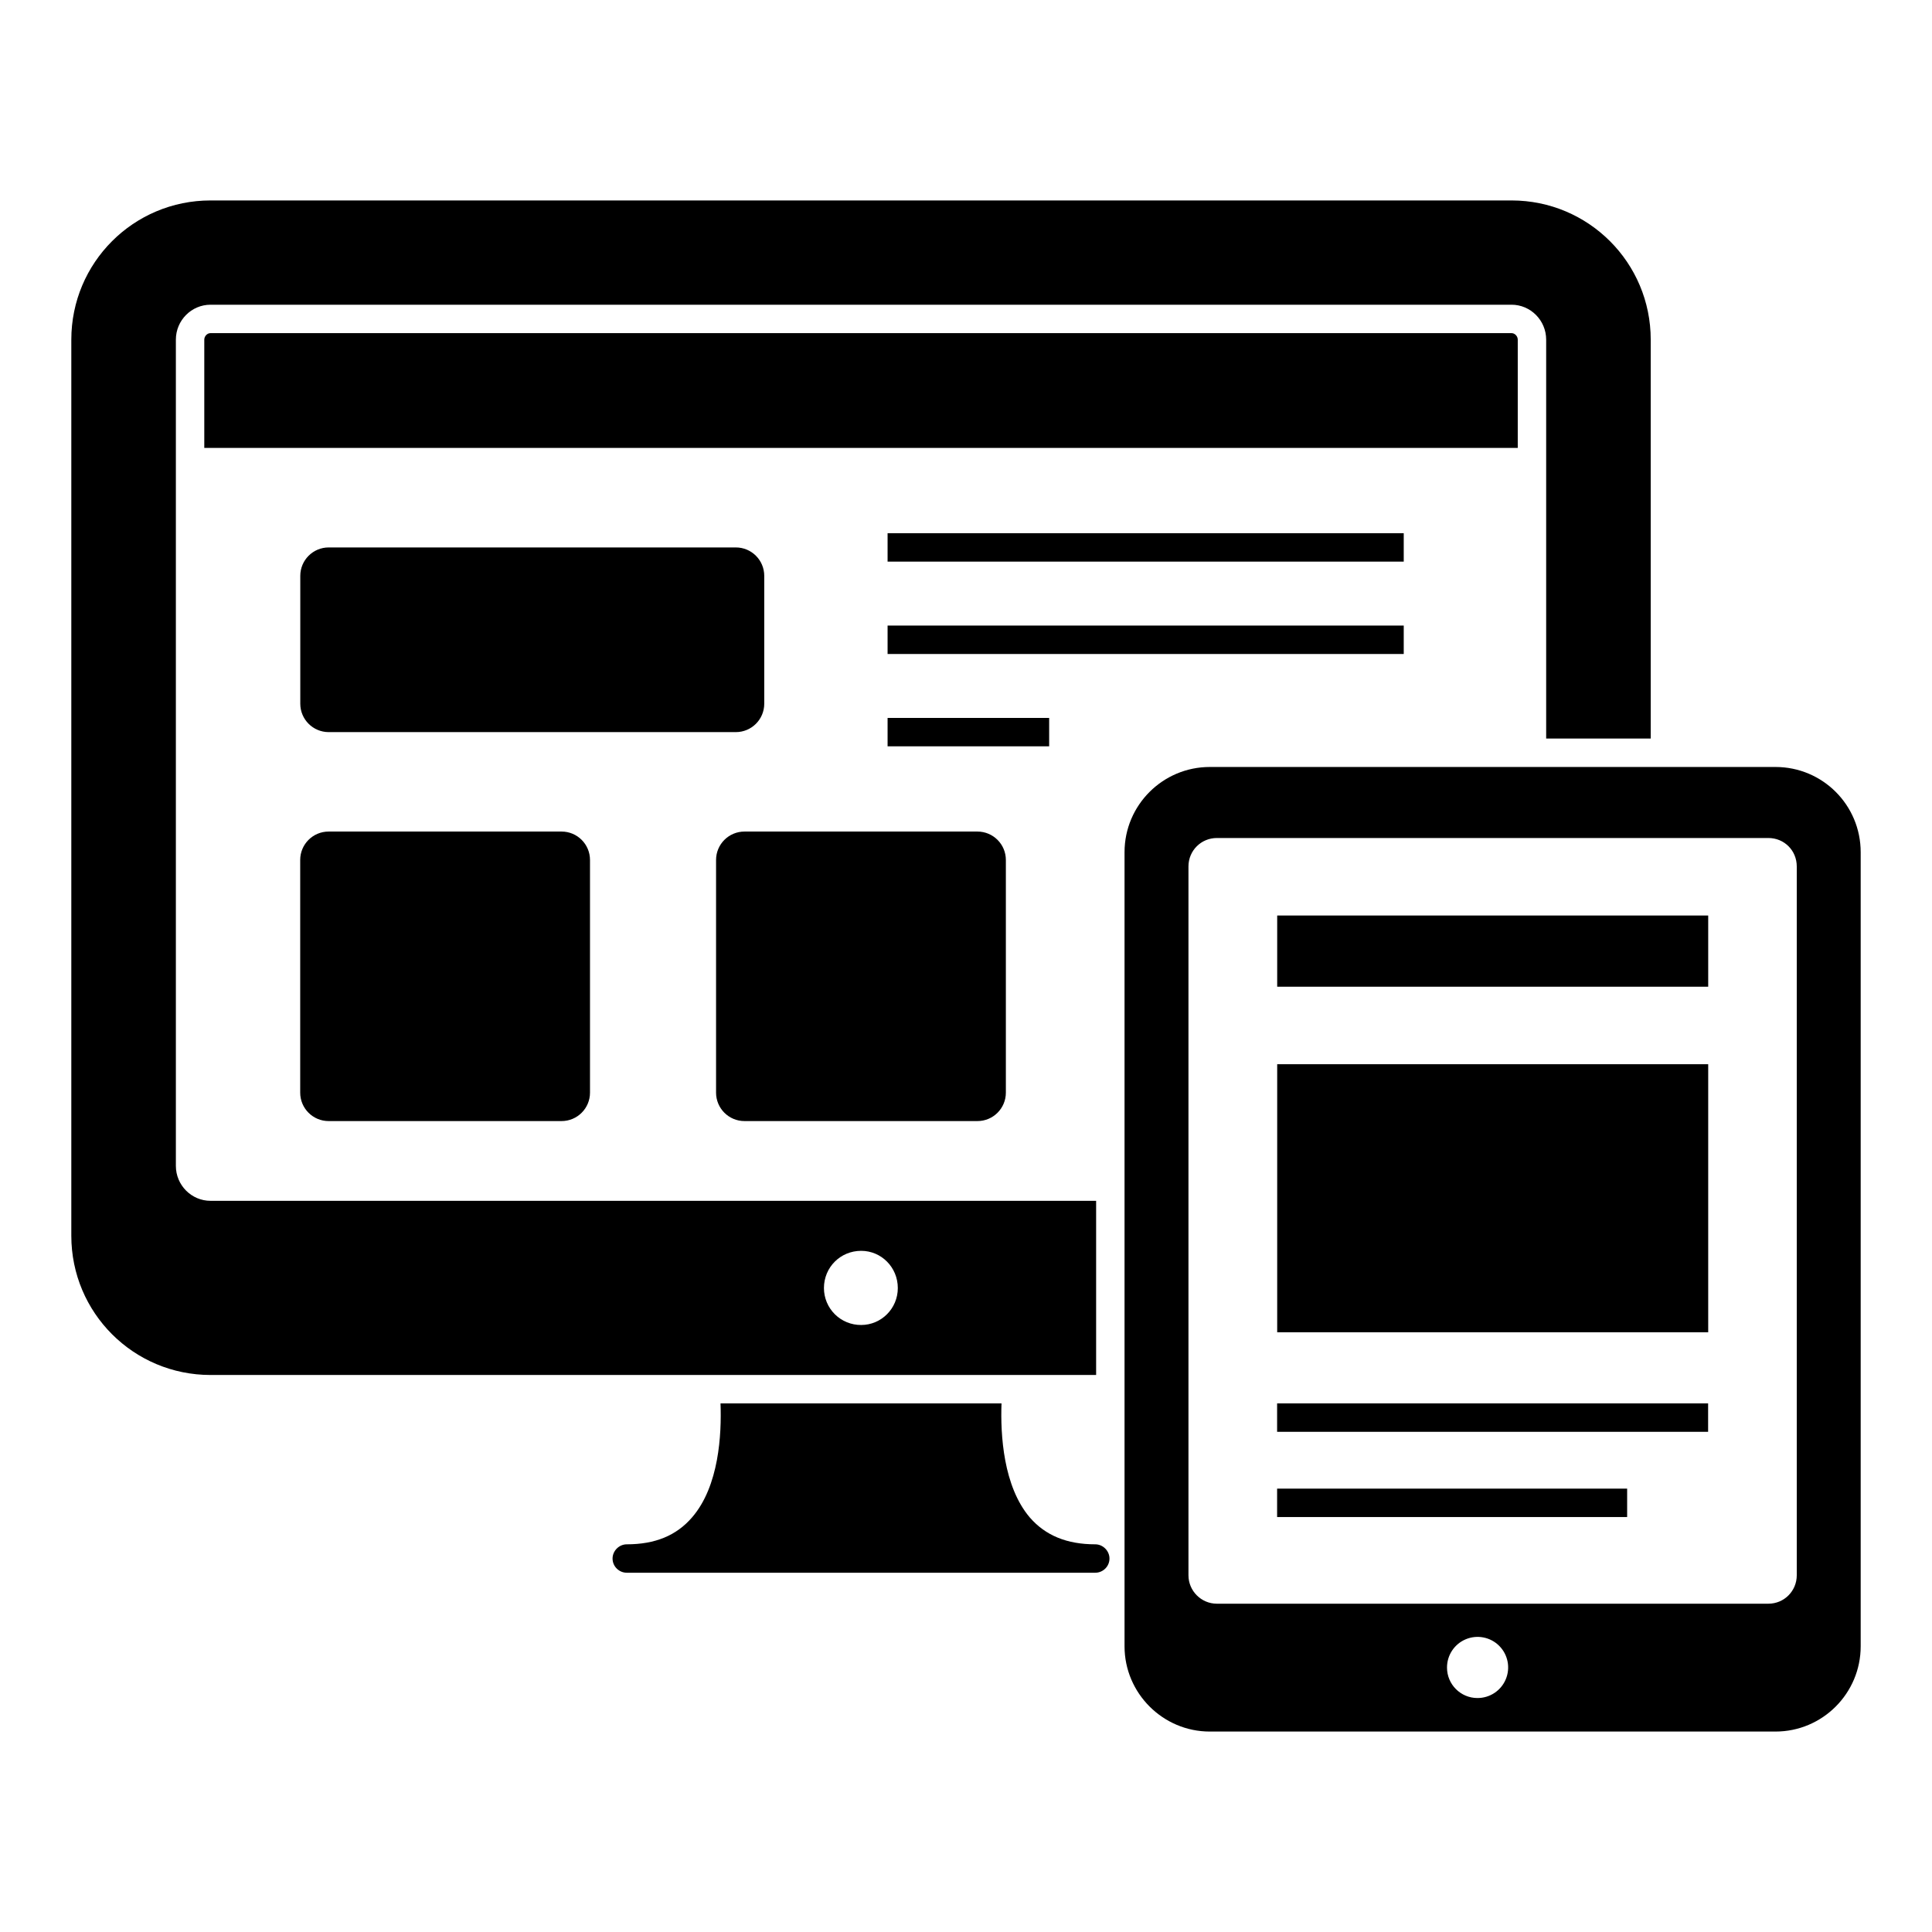
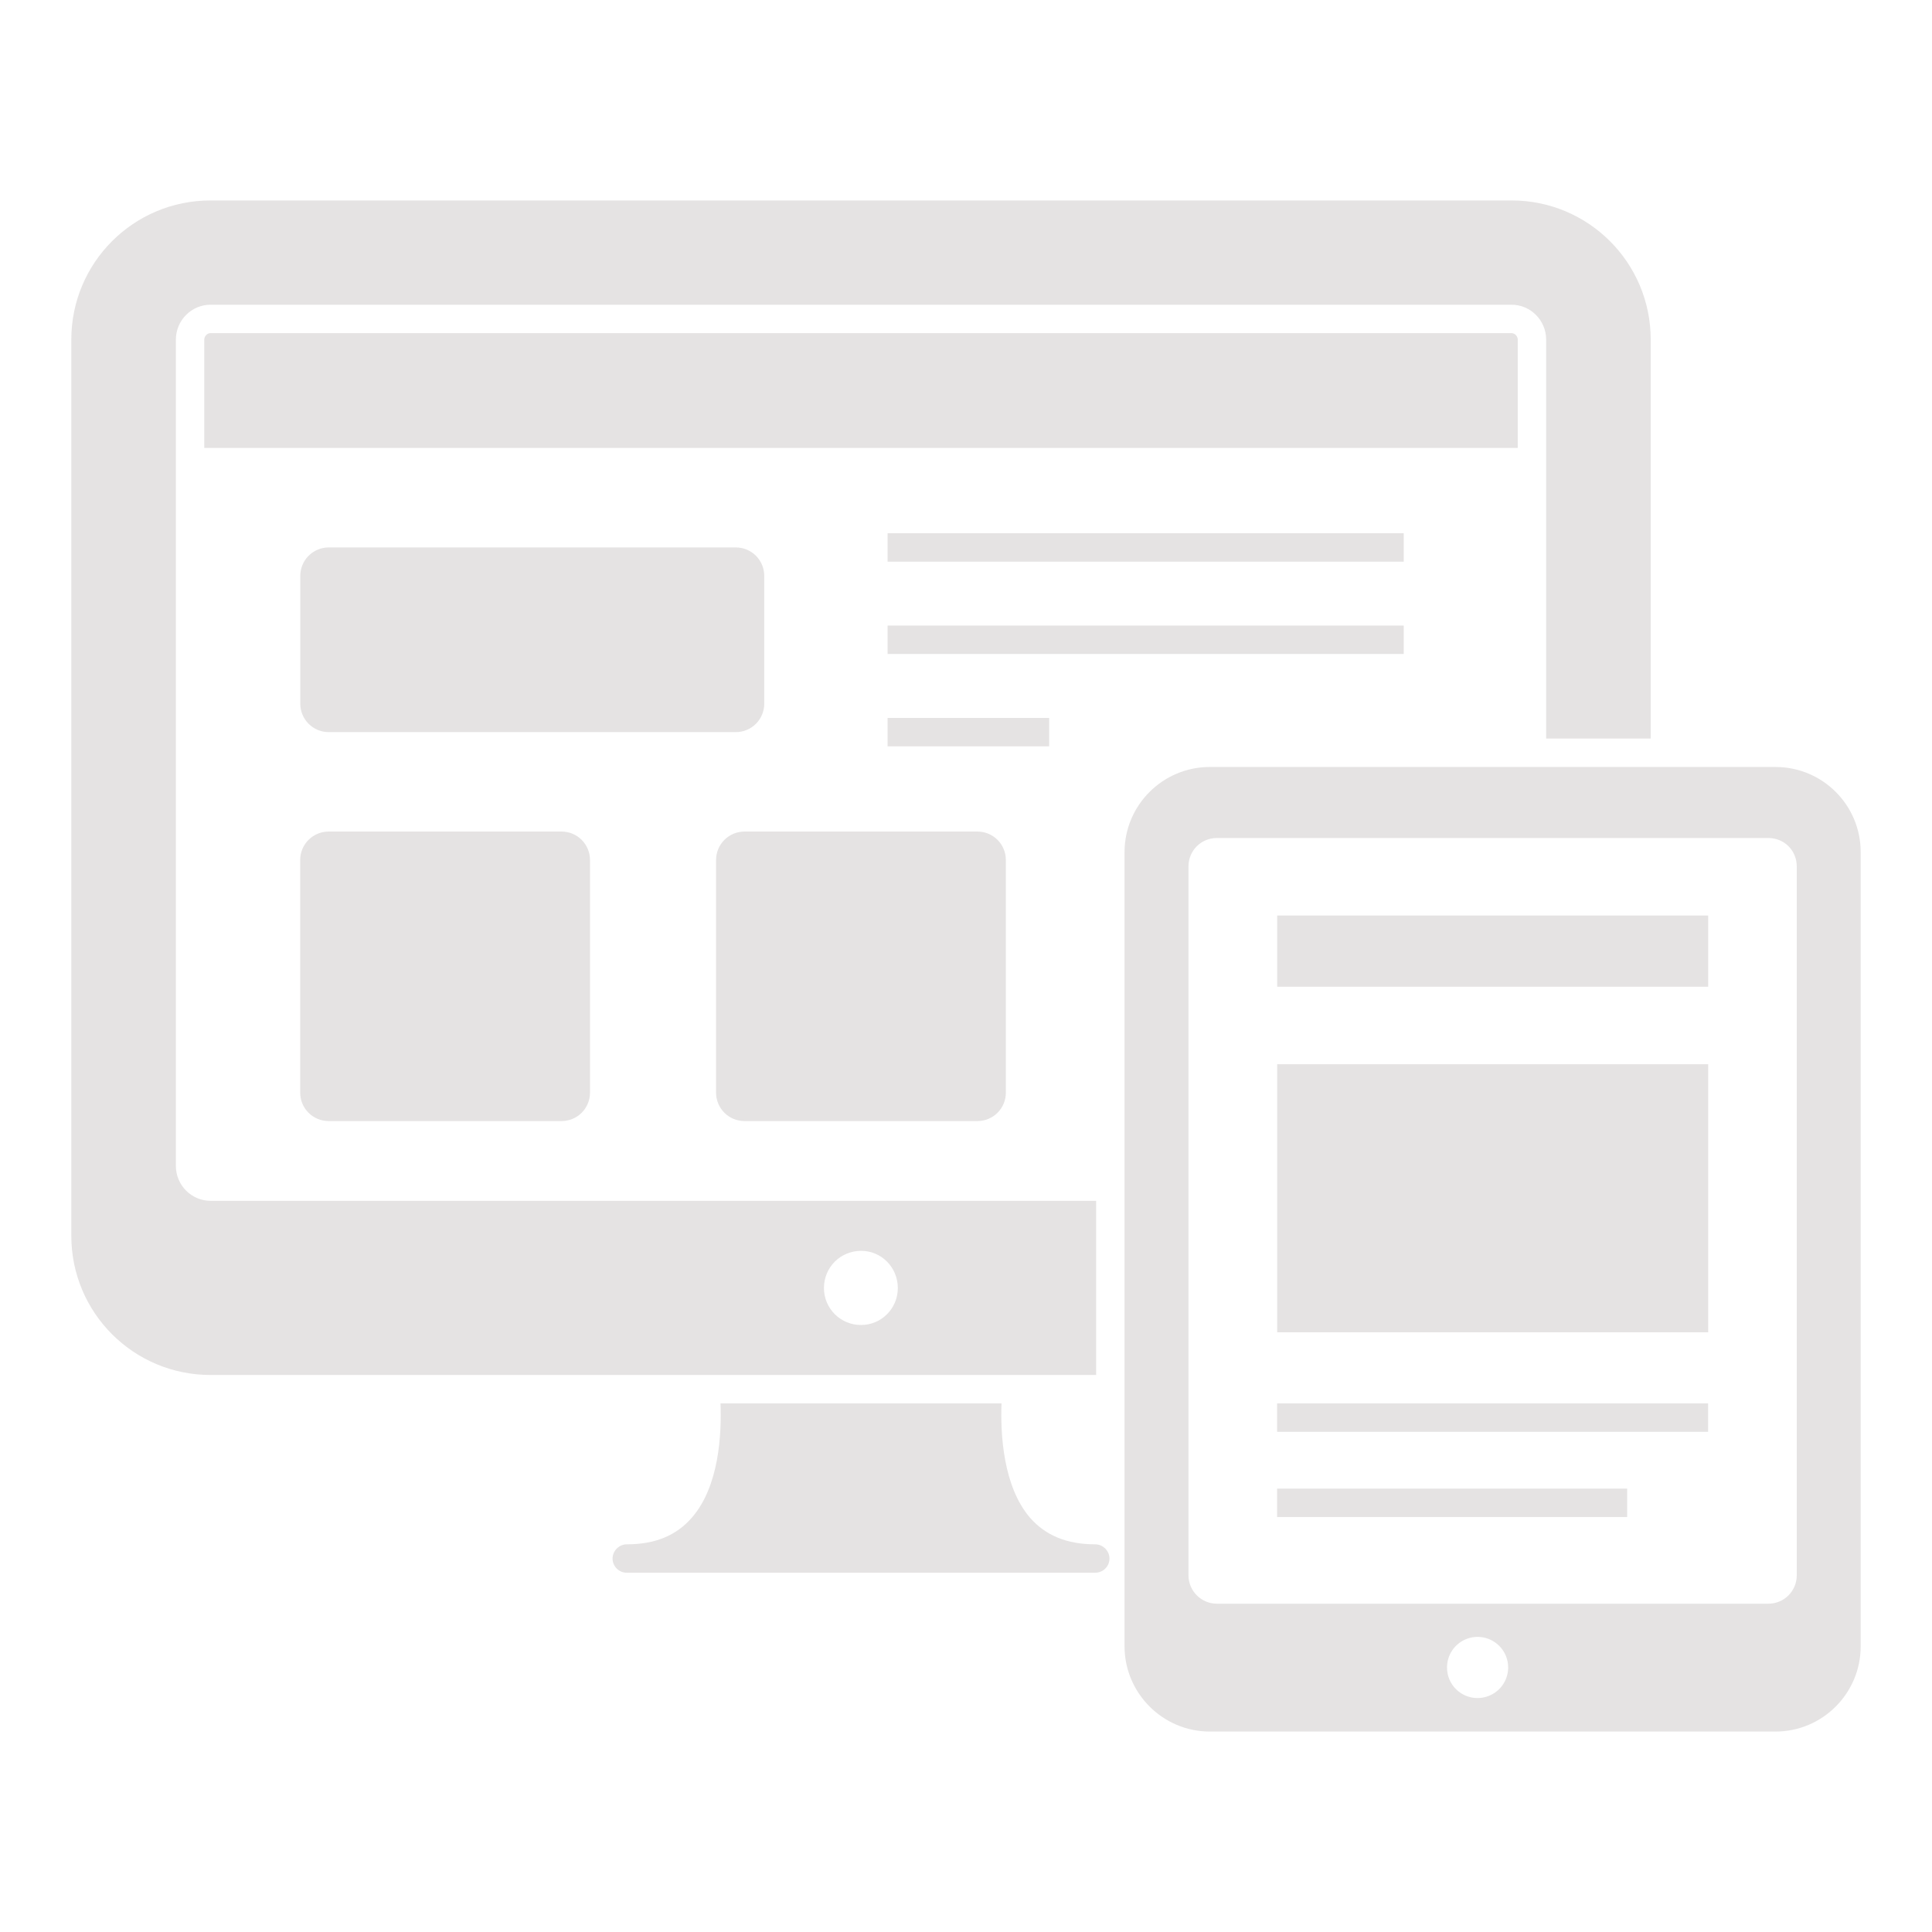
- <svg xmlns="http://www.w3.org/2000/svg" viewBox="0 0 68 68" id="responsive-design">
-   <path d="M39.05 54.855c0 .28-.23.5-.5.5H22.06c-.27 0-.5-.22-.5-.5 0-.27.23-.5.5-.5 1 0 1.75-.31 2.3-.95.95-1.1 1.04-2.92 1-4.01h9.89c-.04 1.1.06 2.92 1 4.02.55.63 1.3.94 2.3.94.27 0 .5.23.5.5zm14.15-47.8H7.41c-2.71 0-4.9 2.19-4.9 4.9v31.54c0 2.71 2.19 4.9 4.9 4.9h31.17v-6.13H7.41c-.67 0-1.22-.55-1.22-1.23v-29.08c0-.68.55-1.23 1.22-1.23H53.2c.67 0 1.22.55 1.22 1.23v14.04h3.68v-14.04c0-2.71-2.19-4.9-4.9-4.9zm-22.89 36.97c.71 0 1.29.58 1.29 1.31 0 .72-.58 1.3-1.29 1.3a1.3 1.3 0 0 1-1.31-1.3c0-.73.58-1.31 1.31-1.31z" />
-   <path d="M53.42 11.955v3.81H7.19v-3.81c0-.12.1-.23.22-.23H53.2c.12 0 .22.11.22.23zM31.24 18.768h18.167v1H31.24zM26.899 20.268v4.5a1 1 0 0 1-1 1h-14.33a1 1 0 0 1-1-1v-4.5a1 1 0 0 1 1-1h14.33a1 1 0 0 1 1 1zM31.24 22.018h18.167v1H31.24zM31.24 25.268h5.687v1H31.24zM35.403 30.268v8.19a1 1 0 0 1-1 1h-8.2a1 1 0 0 1-1-1v-8.19a1 1 0 0 1 1-1h8.2a1 1 0 0 1 1 1zm-14.637 0v8.19a1 1 0 0 1-1 1h-8.2a1 1 0 0 1-1-1v-8.19a1 1 0 0 1 1-1h8.2a1 1 0 0 1 1 1zm41.724-3.273H42.58c-1.65 0-3 1.34-3 3v27.95c0 1.65 1.35 3 3 3h19.91c1.66 0 3-1.35 3-3v-27.95c0-1.66-1.34-3-3-3zM52 59.765c-.59 0-1.07-.48-1.07-1.07a1.076 1.076 0 1 1 1.07 1.07zm11.24-4.32c0 .55-.44 1-1 1H42.83c-.55 0-1-.45-1-1v-24.95c0-.56.45-1 1-1h19.41c.56 0 1 .44 1 1v24.95z" />
-   <path d="M44.953 37.457h15.17v9.435h-15.17zM44.953 32.223h15.17v2.506h-15.17zM44.95 52.395h12.32v1H44.95zM44.95 49.395h15.17v1H44.95z" />
+ <svg xmlns="http://www.w3.org/2000/svg" width="100" height="100" viewBox="0 0 100 100" fill="none">
+   <path d="M57.426 80.669C57.426 81.081 57.088 81.404 56.691 81.404H32.441C32.044 81.404 31.706 81.081 31.706 80.669C31.706 80.272 32.044 79.934 32.441 79.934C33.912 79.934 35.015 79.478 35.824 78.537C37.221 76.919 37.353 74.243 37.294 72.64H51.838C51.779 74.257 51.926 76.934 53.309 78.552C54.118 79.478 55.221 79.934 56.691 79.934C57.088 79.934 57.426 80.272 57.426 80.669ZM78.235 10.375H10.897C6.912 10.375 3.691 13.596 3.691 17.581V63.963C3.691 67.948 6.912 71.169 10.897 71.169H56.735V62.154H10.897C9.912 62.154 9.103 61.346 9.103 60.346V17.581C9.103 16.581 9.912 15.772 10.897 15.772H78.235C79.221 15.772 80.029 16.581 80.029 17.581V38.228H85.441V17.581C85.441 13.596 82.221 10.375 78.235 10.375ZM44.574 64.743C45.618 64.743 46.471 65.596 46.471 66.669C46.471 67.728 45.618 68.581 44.574 68.581C44.321 68.583 44.071 68.535 43.837 68.44C43.604 68.344 43.391 68.204 43.212 68.026C43.033 67.848 42.891 67.637 42.794 67.404C42.697 67.171 42.647 66.921 42.647 66.669C42.647 65.596 43.5 64.743 44.574 64.743Z" fill="#E5E3E3" />
+   <path d="M78.559 17.581V23.184H10.573V17.581C10.573 17.404 10.721 17.243 10.897 17.243H78.235C78.412 17.243 78.559 17.404 78.559 17.581ZM45.941 27.6H72.657V29.071H45.941V27.6ZM39.557 29.806V36.424C39.557 36.814 39.402 37.188 39.127 37.463C38.851 37.739 38.477 37.894 38.087 37.894H17.013C16.623 37.894 16.249 37.739 15.973 37.463C15.698 37.188 15.543 36.814 15.543 36.424V29.806C15.543 29.416 15.698 29.042 15.973 28.766C16.249 28.49 16.623 28.335 17.013 28.335H38.087C38.477 28.335 38.851 28.49 39.127 28.766C39.402 29.042 39.557 29.416 39.557 29.806ZM45.941 32.379H72.657V33.85H45.941V32.379ZM45.941 37.159H54.304V38.629H45.941V37.159ZM52.063 44.512V56.556C52.063 56.946 51.908 57.32 51.633 57.596C51.357 57.872 50.983 58.026 50.593 58.026H38.534C38.144 58.026 37.77 57.872 37.494 57.596C37.218 57.32 37.063 56.946 37.063 56.556V44.512C37.063 44.122 37.218 43.748 37.494 43.472C37.77 43.196 38.144 43.041 38.534 43.041H50.593C50.983 43.041 51.357 43.196 51.633 43.472C51.908 43.748 52.063 44.122 52.063 44.512ZM30.538 44.512V56.556C30.538 56.946 30.383 57.32 30.108 57.596C29.832 57.872 29.458 58.026 29.068 58.026H17.009C16.619 58.026 16.245 57.872 15.969 57.596C15.693 57.32 15.538 56.946 15.538 56.556V44.512C15.538 44.122 15.693 43.748 15.969 43.472C16.245 43.196 16.619 43.041 17.009 43.041H29.068C29.458 43.041 29.832 43.196 30.108 43.472C30.383 43.748 30.538 44.122 30.538 44.512ZM91.897 39.699H62.618C60.191 39.699 58.206 41.669 58.206 44.11V85.213C58.206 87.64 60.191 89.625 62.618 89.625H91.897C94.338 89.625 96.309 87.64 96.309 85.213V44.11C96.309 41.669 94.338 39.699 91.897 39.699ZM76.471 87.89C75.603 87.89 74.897 87.184 74.897 86.316C74.895 86.002 74.987 85.695 75.16 85.434C75.333 85.172 75.58 84.968 75.87 84.847C76.159 84.726 76.478 84.694 76.786 84.755C77.094 84.816 77.376 84.967 77.598 85.189C77.82 85.41 77.971 85.693 78.032 86.001C78.093 86.309 78.061 86.627 77.94 86.917C77.819 87.207 77.615 87.454 77.353 87.627C77.091 87.8 76.784 87.891 76.471 87.89ZM93 81.537C93 82.346 92.353 83.007 91.529 83.007H62.985C62.176 83.007 61.515 82.346 61.515 81.537V44.846C61.515 44.022 62.176 43.375 62.985 43.375H91.529C92.353 43.375 93 44.022 93 44.846V81.537Z" fill="#E5E3E3" />
+   <path d="M66.107 55.084H88.416V68.959H66.107V55.084ZM66.107 47.387H88.416V51.072H66.107V47.387ZM66.103 77.051H84.221V78.522H66.103V77.051ZM66.103 72.64H88.412V74.11H66.103V72.64Z" fill="#E5E3E3" />
</svg>
